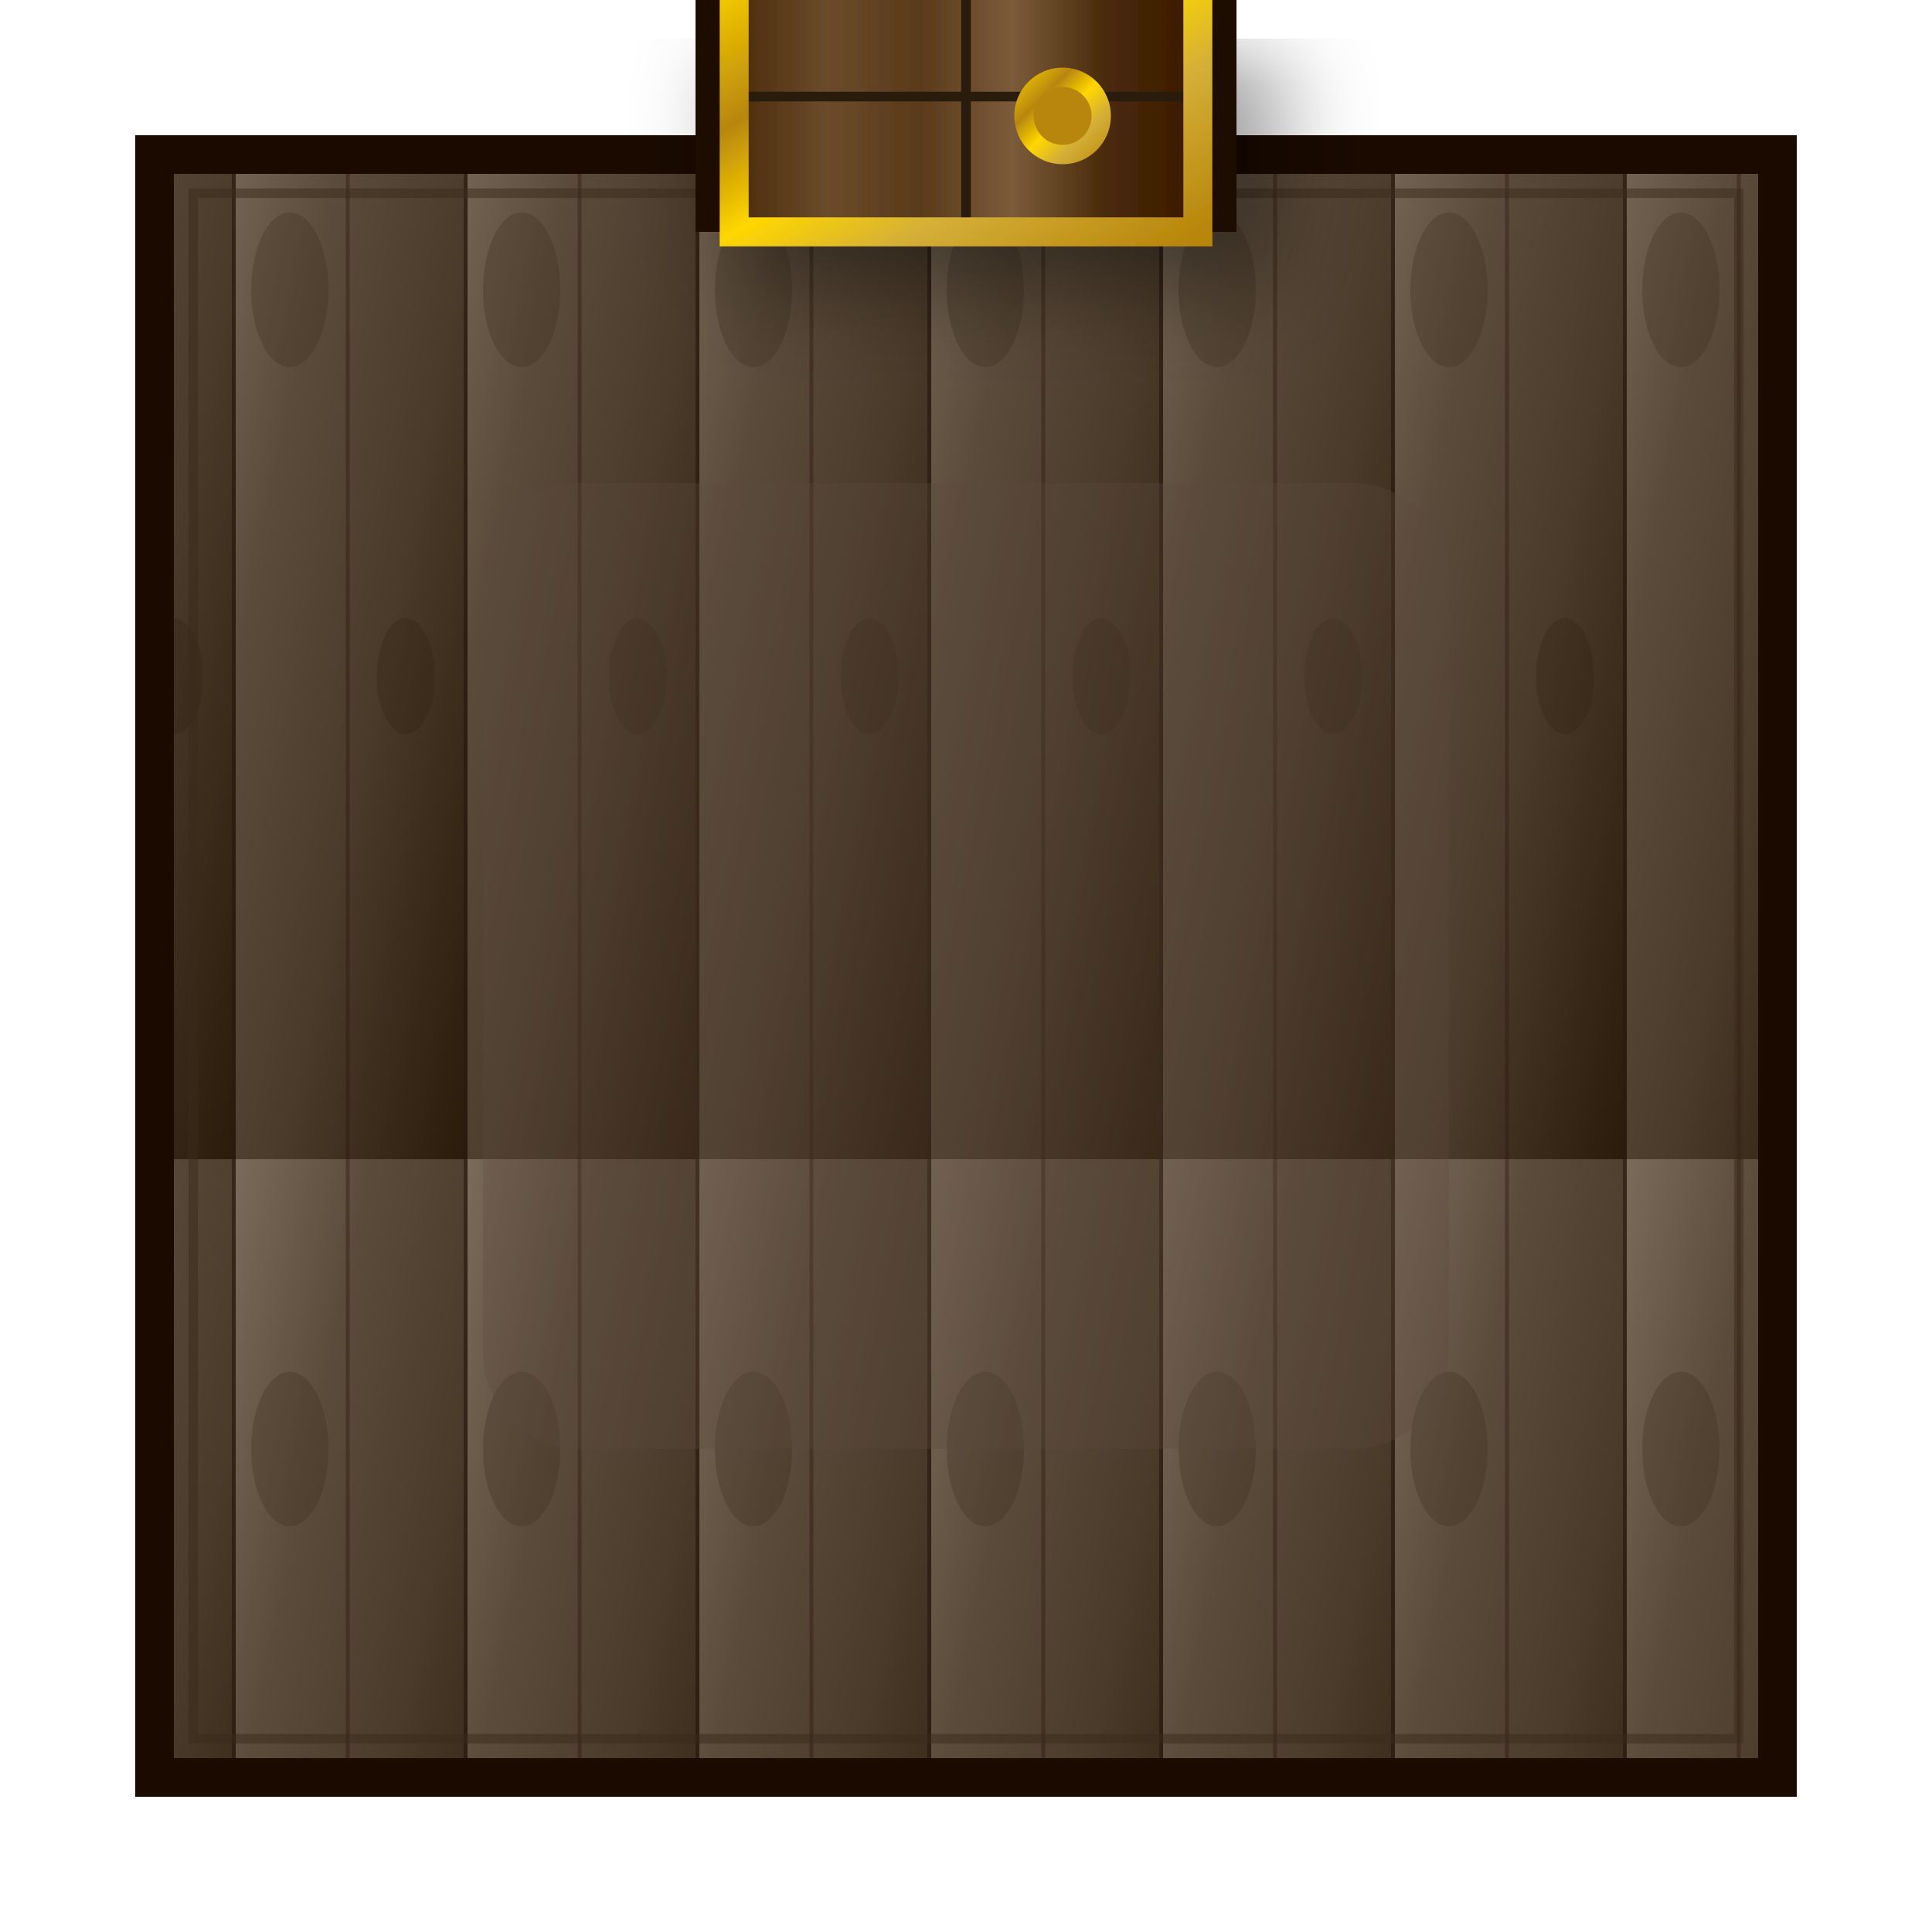
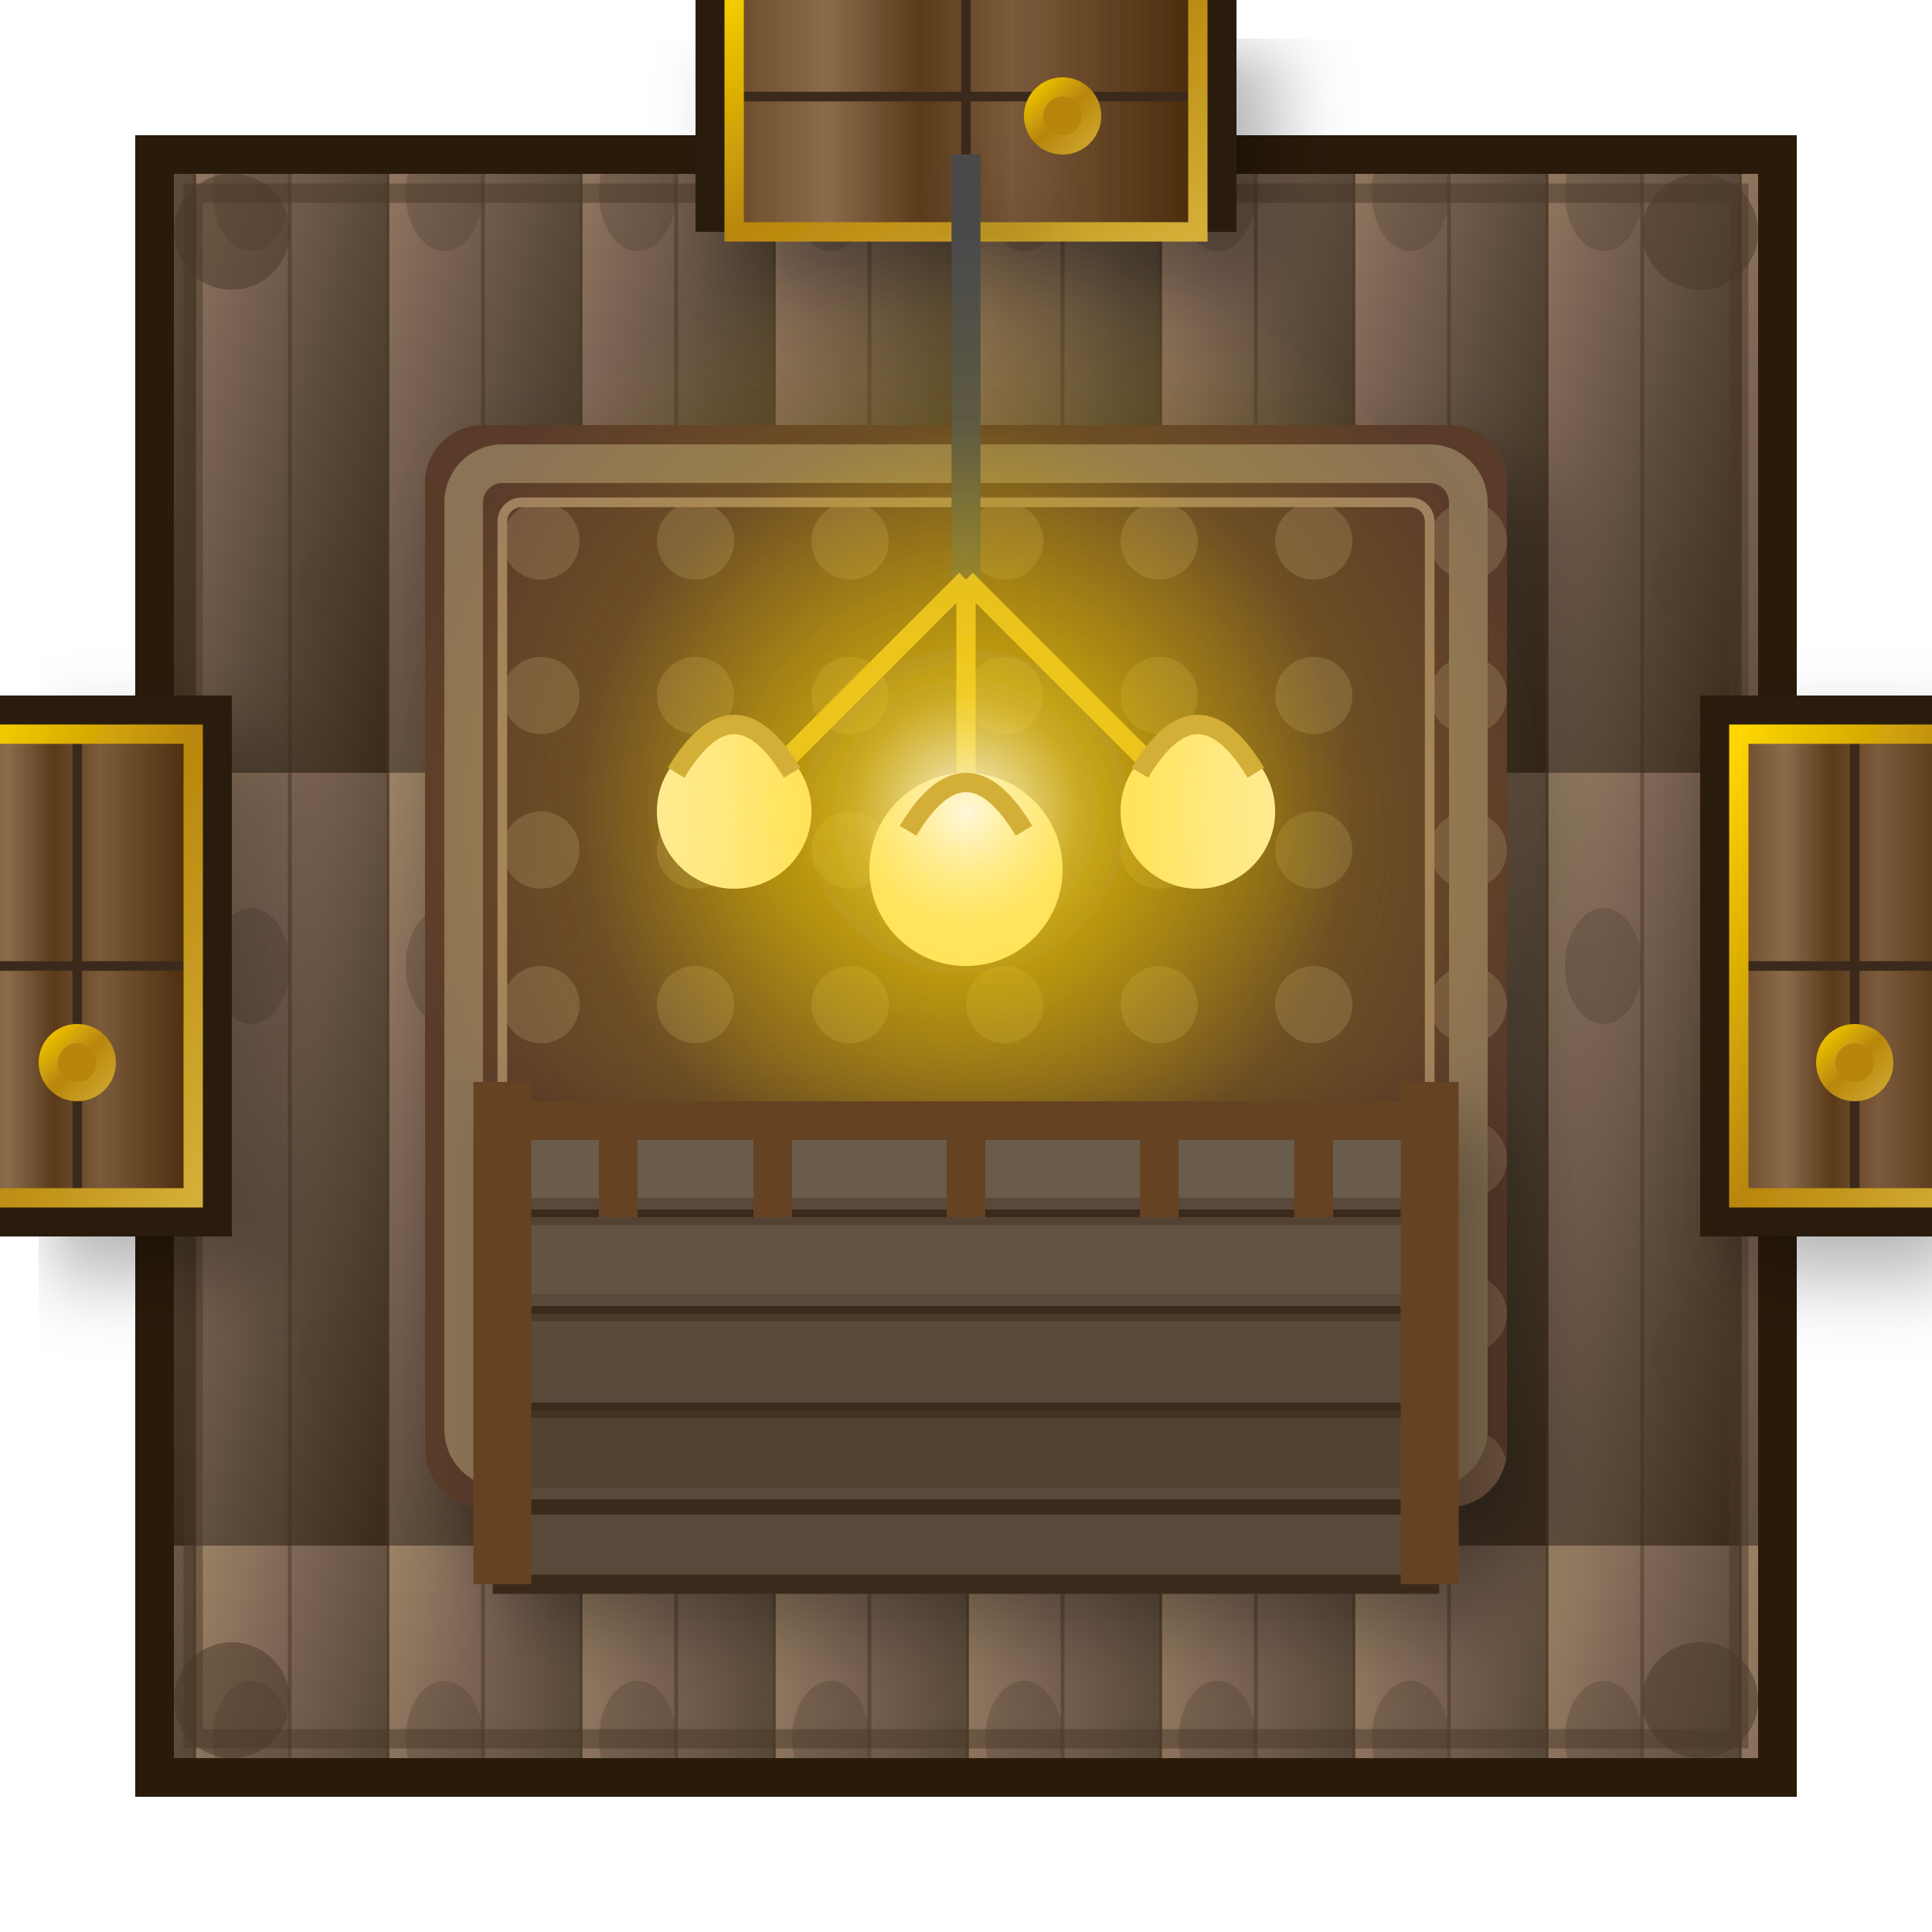
<svg xmlns="http://www.w3.org/2000/svg" viewBox="0 0 100 100" width="400" height="400">
  <defs>
    <linearGradient id="floorGrad" x1="0%" y1="0%" x2="100%" y2="100%">
-       <stop offset="0%" style="stop-color:#7B6B5B" />
-       <stop offset="30%" style="stop-color:#5B4B3B" />
-       <stop offset="60%" style="stop-color:#4B3B2B" />
-       <stop offset="100%" style="stop-color:#2B1B0B" />
+       <stop offset="0%" style="stop-color:#9B8365" />
+       <stop offset="30%" style="stop-color:#7B6354" />
+       <stop offset="60%" style="stop-color:#5A4A3A" />
+       <stop offset="100%" style="stop-color:#3A2A1A" />
    </linearGradient>
-     <pattern id="woodPattern" x="0" y="0" width="12" height="60" patternUnits="userSpaceOnUse">
-       <rect width="12" height="60" fill="url(#floorGrad)" />
-       <line x1="0" y1="0" x2="0" y2="60" stroke="#1A0A00" stroke-width="0.4" opacity="0.7" />
-       <line x1="6" y1="0" x2="6" y2="60" stroke="#2A1A0A" stroke-width="0.2" opacity="0.4" />
-       <ellipse cx="3" cy="15" rx="2" ry="4" fill="#3A2A1A" opacity="0.3" />
-       <ellipse cx="9" cy="35" rx="1.5" ry="3" fill="#2A1A0A" opacity="0.25" />
+     <pattern id="woodPattern" x="0" y="0" width="10" height="40" patternUnits="userSpaceOnUse">
+       <rect width="10" height="40" fill="url(#floorGrad)" />
+       <line x1="0" y1="0" x2="0" y2="40" stroke="#2A1A0A" stroke-width="0.3" opacity="0.6" />
+       <line x1="5" y1="0" x2="5" y2="40" stroke="#3A2A1A" stroke-width="0.2" opacity="0.4" />
+       <ellipse cx="3" cy="10" rx="2" ry="3" fill="#4A3A2A" opacity="0.3" />
+       <ellipse cx="7" cy="30" rx="1.5" ry="2" fill="#4A3A2A" opacity="0.2" />
    </pattern>
    <linearGradient id="doorWood" x1="0%" y1="0%" x2="100%" y2="0%">
-       <stop offset="0%" style="stop-color:#4A2A0A" />
-       <stop offset="20%" style="stop-color:#6B4B2B" />
+       <stop offset="0%" style="stop-color:#6B4B2A" />
+       <stop offset="20%" style="stop-color:#8B6B4B" />
      <stop offset="40%" style="stop-color:#5A3A1A" />
      <stop offset="60%" style="stop-color:#7B5B3B" />
-       <stop offset="80%" style="stop-color:#4A2A0A" />
-       <stop offset="100%" style="stop-color:#3A1A00" />
+       <stop offset="100%" style="stop-color:#4A2A0A" />
    </linearGradient>
    <linearGradient id="goldTrim" x1="0%" y1="0%" x2="100%" y2="100%">
      <stop offset="0%" style="stop-color:#FFD700" />
-       <stop offset="30%" style="stop-color:#B8860B" />
-       <stop offset="50%" style="stop-color:#FFD700" />
-       <stop offset="70%" style="stop-color:#D4AF37" />
-       <stop offset="100%" style="stop-color:#B8860B" />
+       <stop offset="50%" style="stop-color:#B8860B" />
+       <stop offset="100%" style="stop-color:#D4AF37" />
    </linearGradient>
+     <radialGradient id="lampGlow" cx="50%" cy="50%" r="50%">
+       <stop offset="0%" style="stop-color:#FFF8DC;stop-opacity:0.9" />
+       <stop offset="30%" style="stop-color:#FFD700;stop-opacity:0.5" />
+       <stop offset="70%" style="stop-color:#FFD700;stop-opacity:0.2" />
+       <stop offset="100%" style="stop-color:#FFD700;stop-opacity:0" />
+     </radialGradient>
+     <pattern id="carpetPattern" x="0" y="0" width="8" height="8" patternUnits="userSpaceOnUse">
+       <rect width="8" height="8" fill="#5A3A2A" />
+       <circle cx="4" cy="4" r="2" fill="#8B7355" opacity="0.5" />
+     </pattern>
    <filter id="softShadow" x="-50%" y="-50%" width="200%" height="200%">
-       <feGaussianBlur in="SourceAlpha" stdDeviation="2.5" />
+       <feGaussianBlur in="SourceAlpha" stdDeviation="2" />
      <feOffset dx="2" dy="2" result="offsetblur" />
      <feComponentTransfer>
-         <feFuncA type="linear" slope="0.4" />
+         <feFuncA type="linear" slope="0.3" />
      </feComponentTransfer>
      <feMerge>
        <feMergeNode />
        <feMergeNode in="SourceGraphic" />
      </feMerge>
    </filter>
    <filter id="innerGlow">
      <feGaussianBlur in="SourceAlpha" stdDeviation="3" result="blur" />
      <feComposite in="blur" in2="SourceAlpha" operator="arithmetic" k2="-1" k3="1" result="shadowDiff" />
-       <feFlood flood-color="#FFD700" flood-opacity="0.4" />
+       <feFlood flood-color="#FFD700" flood-opacity="0.3" />
      <feComposite in2="shadowDiff" operator="in" />
      <feComposite in2="SourceGraphic" operator="over" />
    </filter>
  </defs>
-   <rect x="8" y="8" width="84" height="84" fill="url(#woodPattern)" stroke="#1A0A00" stroke-width="2" />
-   <rect x="10" y="10" width="80" height="80" fill="none" stroke="#3A2A1A" stroke-width="0.5" opacity="0.5" />
-   <rect x="25" y="25" width="50" height="50" fill="#5B4B3B" opacity="0.3" rx="5" />
+   <rect x="8" y="8" width="84" height="84" fill="url(#woodPattern)" stroke="#2A1A0A" stroke-width="2" />
+   <rect x="10" y="10" width="80" height="80" fill="none" stroke="#4A3728" stroke-width="1" opacity="0.5" />
  <g filter="url(#softShadow)">
-     <rect x="36" y="-4" width="28" height="16" fill="#1A0A00" />
+     <rect x="36" y="-4" width="28" height="16" fill="#2A1A0A" />
    <rect x="38" y="-2" width="24" height="14" fill="url(#doorWood)" />
-     <line x1="50" y1="-2" x2="50" y2="12" stroke="#2A1A0A" stroke-width="0.5" />
-     <line x1="38" y1="5" x2="62" y2="5" stroke="#2A1A0A" stroke-width="0.5" />
-     <rect x="38" y="-2" width="24" height="14" fill="none" stroke="url(#goldTrim)" stroke-width="1.5" />
-     <circle cx="55" cy="6" r="2.5" fill="url(#goldTrim)" />
-     <circle cx="55" cy="6" r="1.5" fill="#B8860B" />
+     <line x1="50" y1="-2" x2="50" y2="12" stroke="#3A2A1A" stroke-width="0.5" />
+     <line x1="38" y1="5" x2="62" y2="5" stroke="#3A2A1A" stroke-width="0.5" />
+     <rect x="38" y="-2" width="24" height="14" fill="none" stroke="url(#goldTrim)" stroke-width="1" />
+     <circle cx="55" cy="6" r="2" fill="url(#goldTrim)" />
+     <circle cx="55" cy="6" r="1" fill="#B8860B" />
  </g>
+   <g filter="url(#softShadow)">
+     <rect x="88" y="36" width="16" height="28" fill="#2A1A0A" />
+     <rect x="90" y="38" width="12" height="24" fill="url(#doorWood)" />
+     <line x1="90" y1="50" x2="102" y2="50" stroke="#3A2A1A" stroke-width="0.5" />
+     <line x1="96" y1="38" x2="96" y2="62" stroke="#3A2A1A" stroke-width="0.5" />
+     <rect x="90" y="38" width="12" height="24" fill="none" stroke="url(#goldTrim)" stroke-width="1" />
+     <circle cx="96" cy="55" r="2" fill="url(#goldTrim)" />
+     <circle cx="96" cy="55" r="1" fill="#B8860B" />
+   </g>
+   <g filter="url(#softShadow)">
+     <rect x="-4" y="36" width="16" height="28" fill="#2A1A0A" />
+     <rect x="-2" y="38" width="12" height="24" fill="url(#doorWood)" />
+     <line x1="-2" y1="50" x2="10" y2="50" stroke="#3A2A1A" stroke-width="0.5" />
+     <line x1="4" y1="38" x2="4" y2="62" stroke="#3A2A1A" stroke-width="0.5" />
+     <rect x="-2" y="38" width="12" height="24" fill="none" stroke="url(#goldTrim)" stroke-width="1" />
+     <circle cx="4" cy="55" r="2" fill="url(#goldTrim)" />
+     <circle cx="4" cy="55" r="1" fill="#B8860B" />
+   </g>
+   <g filter="url(#softShadow)">
+     <rect x="22" y="22" width="56" height="56" fill="url(#carpetPattern)" rx="3" />
+     <rect x="24" y="24" width="52" height="52" fill="none" stroke="#8B7355" stroke-width="2" rx="2" />
+     <rect x="26" y="26" width="48" height="48" fill="none" stroke="#A08060" stroke-width="0.5" rx="1" />
+   </g>
+   <g filter="url(#softShadow)">
+     <line x1="50" y1="8" x2="50" y2="30" stroke="#4A4A4A" stroke-width="1.5" />
+     <line x1="50" y1="30" x2="38" y2="42" stroke="#D4AF37" stroke-width="1" />
+     <line x1="50" y1="30" x2="62" y2="42" stroke="#D4AF37" stroke-width="1" />
+     <line x1="50" y1="30" x2="50" y2="45" stroke="#D4AF37" stroke-width="1" />
+     <circle cx="38" cy="42" r="4" fill="#FFF8DC" filter="url(#innerGlow)" />
+     <circle cx="62" cy="42" r="4" fill="#FFF8DC" filter="url(#innerGlow)" />
+     <circle cx="50" cy="45" r="5" fill="#FFF8DC" filter="url(#innerGlow)" />
+     <circle cx="50" cy="42" r="20" fill="url(#lampGlow)" />
+     <circle cx="50" cy="42" r="30" fill="url(#lampGlow)" opacity="0.5" />
+     <path d="M35,40 Q38,35 41,40" fill="none" stroke="#D4AF37" stroke-width="1" />
+     <path d="M59,40 Q62,35 65,40" fill="none" stroke="#D4AF37" stroke-width="1" />
+     <path d="M47,43 Q50,38 53,43" fill="none" stroke="#D4AF37" stroke-width="1" />
+   </g>
+   <g filter="url(#softShadow)">
+     <rect x="26" y="58" width="48" height="24" fill="#5A4A3A" stroke="#3A2A1A" stroke-width="1" />
+     <line x1="26" y1="63" x2="74" y2="63" stroke="#3A2A1A" stroke-width="0.8" />
+     <line x1="26" y1="68" x2="74" y2="68" stroke="#3A2A1A" stroke-width="0.8" />
+     <line x1="26" y1="73" x2="74" y2="73" stroke="#3A2A1A" stroke-width="0.8" />
+     <line x1="26" y1="78" x2="74" y2="78" stroke="#3A2A1A" stroke-width="0.8" />
+     <rect x="26" y="58" width="48" height="4" fill="#7B6B5B" opacity="0.5" />
+     <rect x="26" y="63" width="48" height="4" fill="#6B5B4B" opacity="0.5" />
+     <rect x="26" y="68" width="48" height="4" fill="#5B4B3B" opacity="0.5" />
+     <rect x="26" y="73" width="48" height="4" fill="#4B3B2B" opacity="0.5" />
+     <line x1="26" y1="56" x2="26" y2="82" stroke="#654321" stroke-width="3" />
+     <line x1="74" y1="56" x2="74" y2="82" stroke="#654321" stroke-width="3" />
+     <line x1="26" y1="58" x2="74" y2="58" stroke="#654321" stroke-width="2" />
+     <line x1="32" y1="58" x2="32" y2="63" stroke="#654321" stroke-width="2" />
+     <line x1="40" y1="58" x2="40" y2="63" stroke="#654321" stroke-width="2" />
+     <line x1="50" y1="58" x2="50" y2="63" stroke="#654321" stroke-width="2" />
+     <line x1="60" y1="58" x2="60" y2="63" stroke="#654321" stroke-width="2" />
+     <line x1="68" y1="58" x2="68" y2="63" stroke="#654321" stroke-width="2" />
+   </g>
+   <circle cx="12" cy="12" r="3" fill="#4A3728" opacity="0.5" />
+   <circle cx="88" cy="12" r="3" fill="#4A3728" opacity="0.5" />
+   <circle cx="12" cy="88" r="3" fill="#4A3728" opacity="0.5" />
+   <circle cx="88" cy="88" r="3" fill="#4A3728" opacity="0.5" />
</svg>
